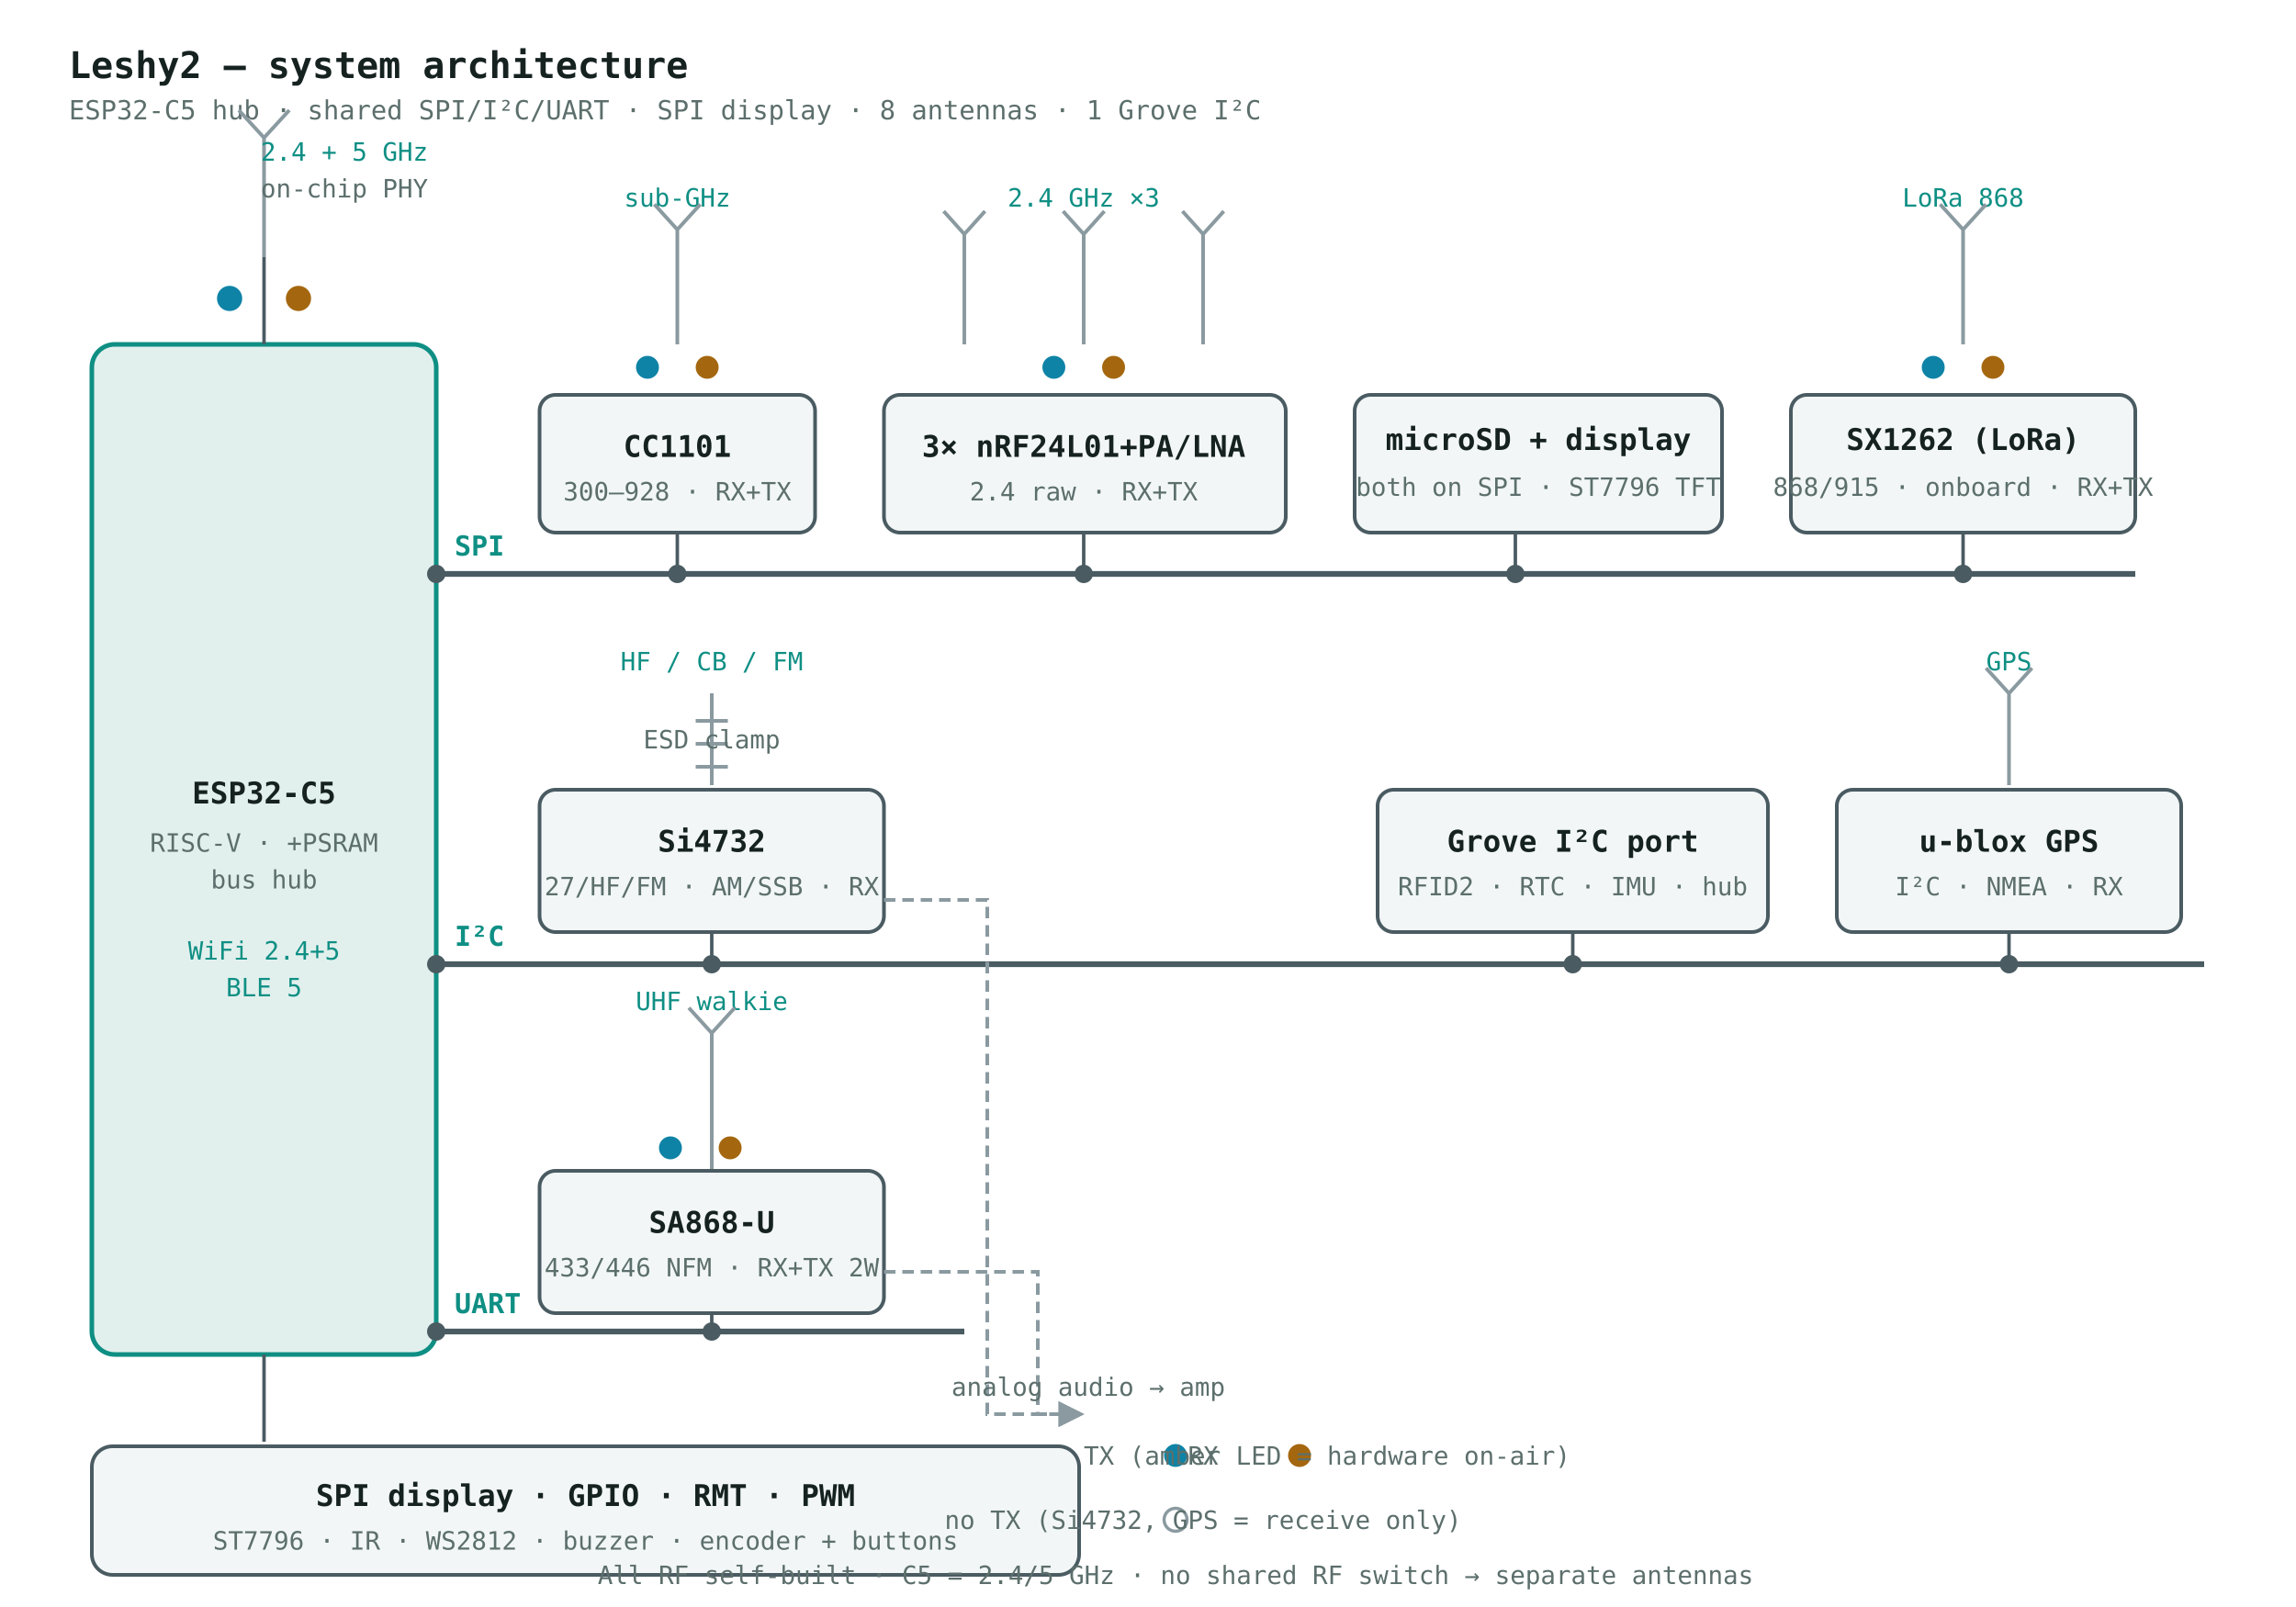
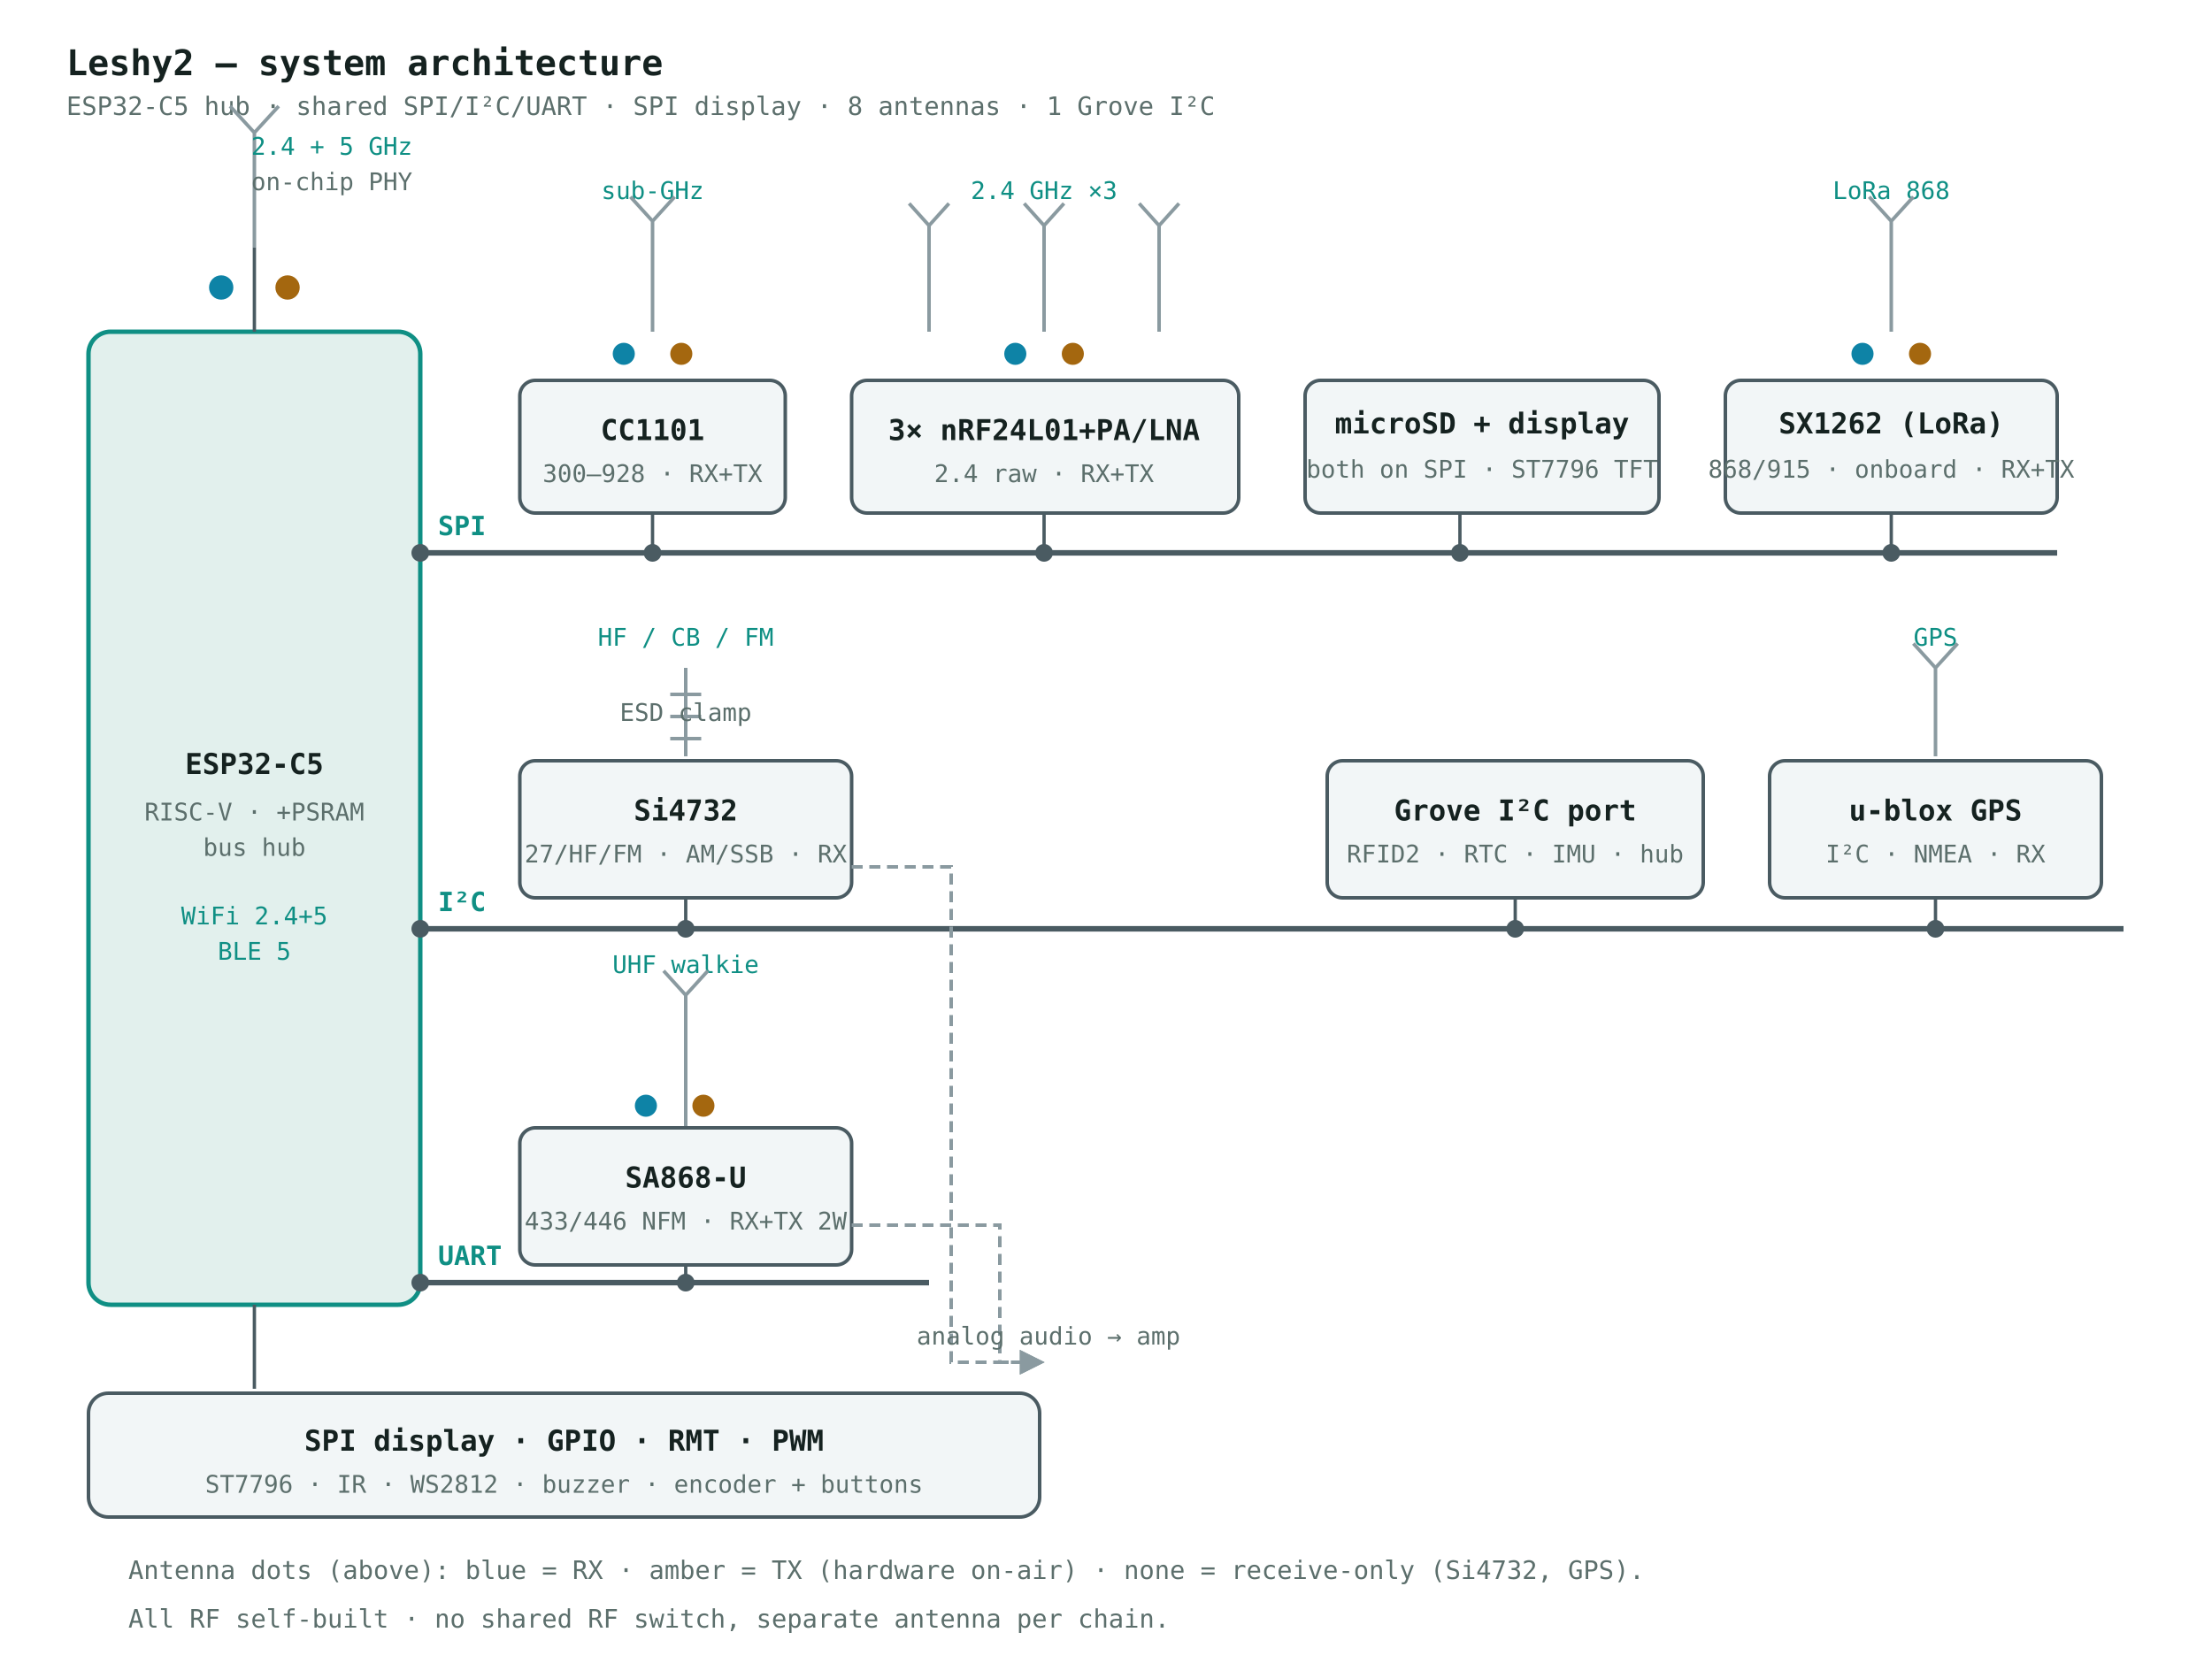
- <svg xmlns="http://www.w3.org/2000/svg" viewBox="0 0 1000 700" font-family="ui-monospace,'SF Mono',Menlo,Consolas,monospace">
+ <svg xmlns="http://www.w3.org/2000/svg" viewBox="0 0 1000 752" font-family="ui-monospace,'SF Mono',Menlo,Consolas,monospace">
  <style>
    :root{ color-scheme: light dark; }
    .bg{fill:#ffffff}
    .box{fill:#f2f6f7;stroke:#4a5b62;stroke-width:1.6}
    .hub{fill:#e2f0ed;stroke:#0f8f84;stroke-width:2}
    .bus{stroke:#4a5b62;stroke-width:2.5;fill:none}
    .wire{stroke:#4a5b62;stroke-width:1.5;fill:none}
    .analog{stroke:#8a9aa0;stroke-width:1.6;stroke-dasharray:5 3;fill:none}
    .tap{fill:#4a5b62}
    .ant{stroke:#8a9aa0;stroke-width:1.6;fill:none}
    .rx{fill:#0e83a6} .tx{fill:#a4670f} .off{fill:none;stroke:#8a9aa0;stroke-width:1.4}
    .t{fill:#152220;font-size:13px;font-weight:700;text-anchor:middle}
    .s{fill:#5c6f6c;font-size:11px;text-anchor:middle}
    .band{fill:#0f8f84;font-size:11px;text-anchor:middle}
    .buslbl{fill:#0f8f84;font-size:12px;font-weight:700}
    .title{fill:#152220;font-size:16px;font-weight:700}
    .sub{fill:#5c6f6c;font-size:11.5px}
    @media (prefers-color-scheme: dark){
      .bg{fill:#0d1518}
      .box{fill:#17262b;stroke:#33505a}
      .hub{fill:#10312e;stroke:#2bb3a6}
      .bus{stroke:#33505a}.wire{stroke:#33505a}.tap{fill:#33505a}
      .analog{stroke:#90a6ab}.ant{stroke:#90a6ab}
      .rx{fill:#43c7ea}.tx{fill:#f4ab3d}.off{stroke:#90a6ab}
      .t{fill:#e7eff0}.s{fill:#90a6ab}.band{fill:#2bb3a6}.buslbl{fill:#2bb3a6}
      .title{fill:#e7eff0}.sub{fill:#90a6ab}
    }
  </style>
  <defs>
    <marker id="ar" viewBox="0 0 10 10" refX="8" refY="5" markerWidth="7" markerHeight="7" orient="auto-start-reverse">
      <path d="M0 0 10 5 0 10z" fill="#8a9aa0" />
    </marker>
  </defs>
-   <rect class="bg" x="0" y="0" width="1000" height="700" />
+   <rect class="bg" x="0" y="0" width="1000" height="752" />
  <text class="title" x="30" y="34">Leshy2 — system architecture</text>
  <text class="sub" x="30" y="52">ESP32-C5 hub · shared SPI/I²C/UART · SPI display · 8 antennas · 1 Grove I²C</text>
  <rect class="hub" x="40" y="150" width="150" height="440" rx="10" />
  <text class="t" x="115" y="350" font-size="17">ESP32-C5</text>
  <text class="s" x="115" y="371">RISC-V · +PSRAM</text>
  <text class="s" x="115" y="387">bus hub</text>
  <text class="band" x="115" y="418">WiFi 2.4+5</text>
  <text class="band" x="115" y="434">BLE 5</text>
  <path class="ant" d="M115 112 V60 M115 60 l-11 -12 M115 60 l11 -12" />
  <circle class="rx" cx="100" cy="130" r="5.5" />
  <circle class="tx" cx="130" cy="130" r="5.5" />
  <path class="wire" d="M115 112 V150" />
  <text class="band" x="150" y="70" text-anchor="start">2.4 + 5 GHz</text>
  <text class="s" x="150" y="86" text-anchor="start">on-chip PHY</text>
  <line class="bus" x1="190" y1="250" x2="930" y2="250" />
  <line class="bus" x1="190" y1="420" x2="960" y2="420" />
  <line class="bus" x1="190" y1="580" x2="420" y2="580" />
  <text class="buslbl" x="198" y="242">SPI</text>
  <text class="buslbl" x="198" y="412">I²C</text>
  <text class="buslbl" x="198" y="572">UART</text>
  <circle class="tap" cx="190" cy="250" r="4" />
  <circle class="tap" cx="190" cy="420" r="4" />
  <circle class="tap" cx="190" cy="580" r="4" />
  <text class="band" x="295" y="90">sub-GHz</text>
  <path class="ant" d="M295 150 V100 M295 100 l-10 -11 M295 100 l10 -11" />
  <circle class="rx" cx="282" cy="160" r="5" />
  <circle class="tx" cx="308" cy="160" r="5" />
  <rect class="box" x="235" y="172" width="120" height="60" rx="7" />
  <text class="t" x="295" y="199">CC1101</text>
  <text class="s" x="295" y="218">300–928 · RX+TX</text>
  <path class="wire" d="M295 232 V250" />
  <circle class="tap" cx="295" cy="250" r="4" />
  <text class="band" x="472" y="90">2.4 GHz ×3</text>
  <path class="ant" d="M420 150 V102 M420 102 l-9 -10 M420 102 l9 -10" />
  <path class="ant" d="M472 150 V102 M472 102 l-9 -10 M472 102 l9 -10" />
  <path class="ant" d="M524 150 V102 M524 102 l-9 -10 M524 102 l9 -10" />
  <circle class="rx" cx="459" cy="160" r="5" />
  <circle class="tx" cx="485" cy="160" r="5" />
  <rect class="box" x="385" y="172" width="175" height="60" rx="7" />
  <text class="t" x="472" y="199" font-size="12">3× nRF24L01+PA/LNA</text>
  <text class="s" x="472" y="218">2.4 raw · RX+TX</text>
  <path class="wire" d="M472 232 V250" />
  <circle class="tap" cx="472" cy="250" r="4" />
  <rect class="box" x="590" y="172" width="160" height="60" rx="7" />
  <text class="t" x="670" y="196">microSD + display</text>
  <text class="s" x="670" y="216">both on SPI · ST7796 TFT</text>
  <path class="wire" d="M660 232 V250" />
  <circle class="tap" cx="660" cy="250" r="4" />
  <text class="band" x="855" y="90">LoRa 868</text>
  <path class="ant" d="M855 150 V100 M855 100 l-10 -11 M855 100 l10 -11" />
  <circle class="rx" cx="842" cy="160" r="5" />
  <circle class="tx" cx="868" cy="160" r="5" />
  <rect class="box" x="780" y="172" width="150" height="60" rx="7" />
  <text class="t" x="855" y="196">SX1262 (LoRa)</text>
  <text class="s" x="855" y="216">868/915 · onboard · RX+TX</text>
  <path class="wire" d="M855 232 V250" />
  <circle class="tap" cx="855" cy="250" r="4" />
  <text class="band" x="310" y="292">HF / CB / FM</text>
  <path class="ant" d="M310 342 V302 M303 334 h14 M303 324 h14 M303 314 h14" />
  <circle class="rx" cx="292" cy="352" r="5" />
  <circle class="off" cx="318" cy="352" r="5" />
  <rect class="box" x="235" y="344" width="150" height="62" rx="7" />
  <text class="t" x="310" y="371">Si4732</text>
  <text class="s" x="310" y="390">27/HF/FM · AM/SSB · RX</text>
  <path class="wire" d="M310 406 V420" />
  <circle class="tap" cx="310" cy="420" r="4" />
  <text class="s" x="310" y="326" fill="#c0392f">ESD clamp</text>
  <rect class="box" x="600" y="344" width="170" height="62" rx="7" />
  <text class="t" x="685" y="371">Grove I²C port</text>
  <text class="s" x="685" y="390">RFID2 · RTC · IMU · hub</text>
  <path class="wire" d="M685 406 V420" />
  <circle class="tap" cx="685" cy="420" r="4" />
  <text class="band" x="875" y="292">GPS</text>
  <path class="ant" d="M875 342 V302 M875 302 l-10 -11 M875 302 l10 -11" />
  <circle class="rx" cx="862" cy="352" r="5" />
  <circle class="off" cx="888" cy="352" r="5" />
  <rect class="box" x="800" y="344" width="150" height="62" rx="7" />
  <text class="t" x="875" y="371">u-blox GPS</text>
  <text class="s" x="875" y="390">I²C · NMEA · RX</text>
  <path class="wire" d="M875 406 V420" />
  <circle class="tap" cx="875" cy="420" r="4" />
  <text class="band" x="310" y="440">UHF walkie</text>
  <path class="ant" d="M310 510 V450 M310 450 l-10 -11 M310 450 l10 -11" />
  <circle class="rx" cx="292" cy="500" r="5" />
  <circle class="tx" cx="318" cy="500" r="5" />
  <rect class="box" x="235" y="510" width="150" height="62" rx="7" />
  <text class="t" x="310" y="537">SA868-U</text>
  <text class="s" x="310" y="556">433/446 NFM · RX+TX 2W</text>
  <path class="wire" d="M310 572 V580" />
  <circle class="tap" cx="310" cy="580" r="4" />
  <path class="analog" d="M385 392 H430 V616 H470" marker-end="url(#ar)" />
  <path class="analog" d="M385 554 H452 V616 H470" marker-end="url(#ar)" />
  <text class="s" x="474" y="608" text-anchor="start">analog audio → amp</text>
  <path class="wire" d="M115 590 V628" />
  <rect class="box" x="40" y="630" width="430" height="56" rx="9" />
  <text class="t" x="255" y="656">SPI display · GPIO · RMT · PWM</text>
  <text class="s" x="255" y="675">ST7796 · IR · WS2812 · buzzer · encoder + buttons</text>
-   <circle class="rx" cx="512" cy="634" r="5" />
-   <text class="s" x="524" y="638" text-anchor="start">RX</text>
-   <circle class="tx" cx="566" cy="634" r="5" />
-   <text class="s" x="578" y="638" text-anchor="start">TX (amber LED = hardware on-air)</text>
-   <circle class="off" cx="512" cy="662" r="5" />
-   <text class="s" x="524" y="666" text-anchor="start">no TX (Si4732, GPS = receive only)</text>
-   <text class="s" x="512" y="690" text-anchor="start">All RF self-built · C5 = 2.4/5 GHz · no shared RF switch → separate antennas</text>
+   <text class="sub" x="58" y="714">Antenna dots (above): blue = RX · amber = TX (hardware on-air) · none = receive-only (Si4732, GPS).</text>
+   <text class="sub" x="58" y="736">All RF self-built · no shared RF switch, separate antenna per chain.</text>
</svg>
